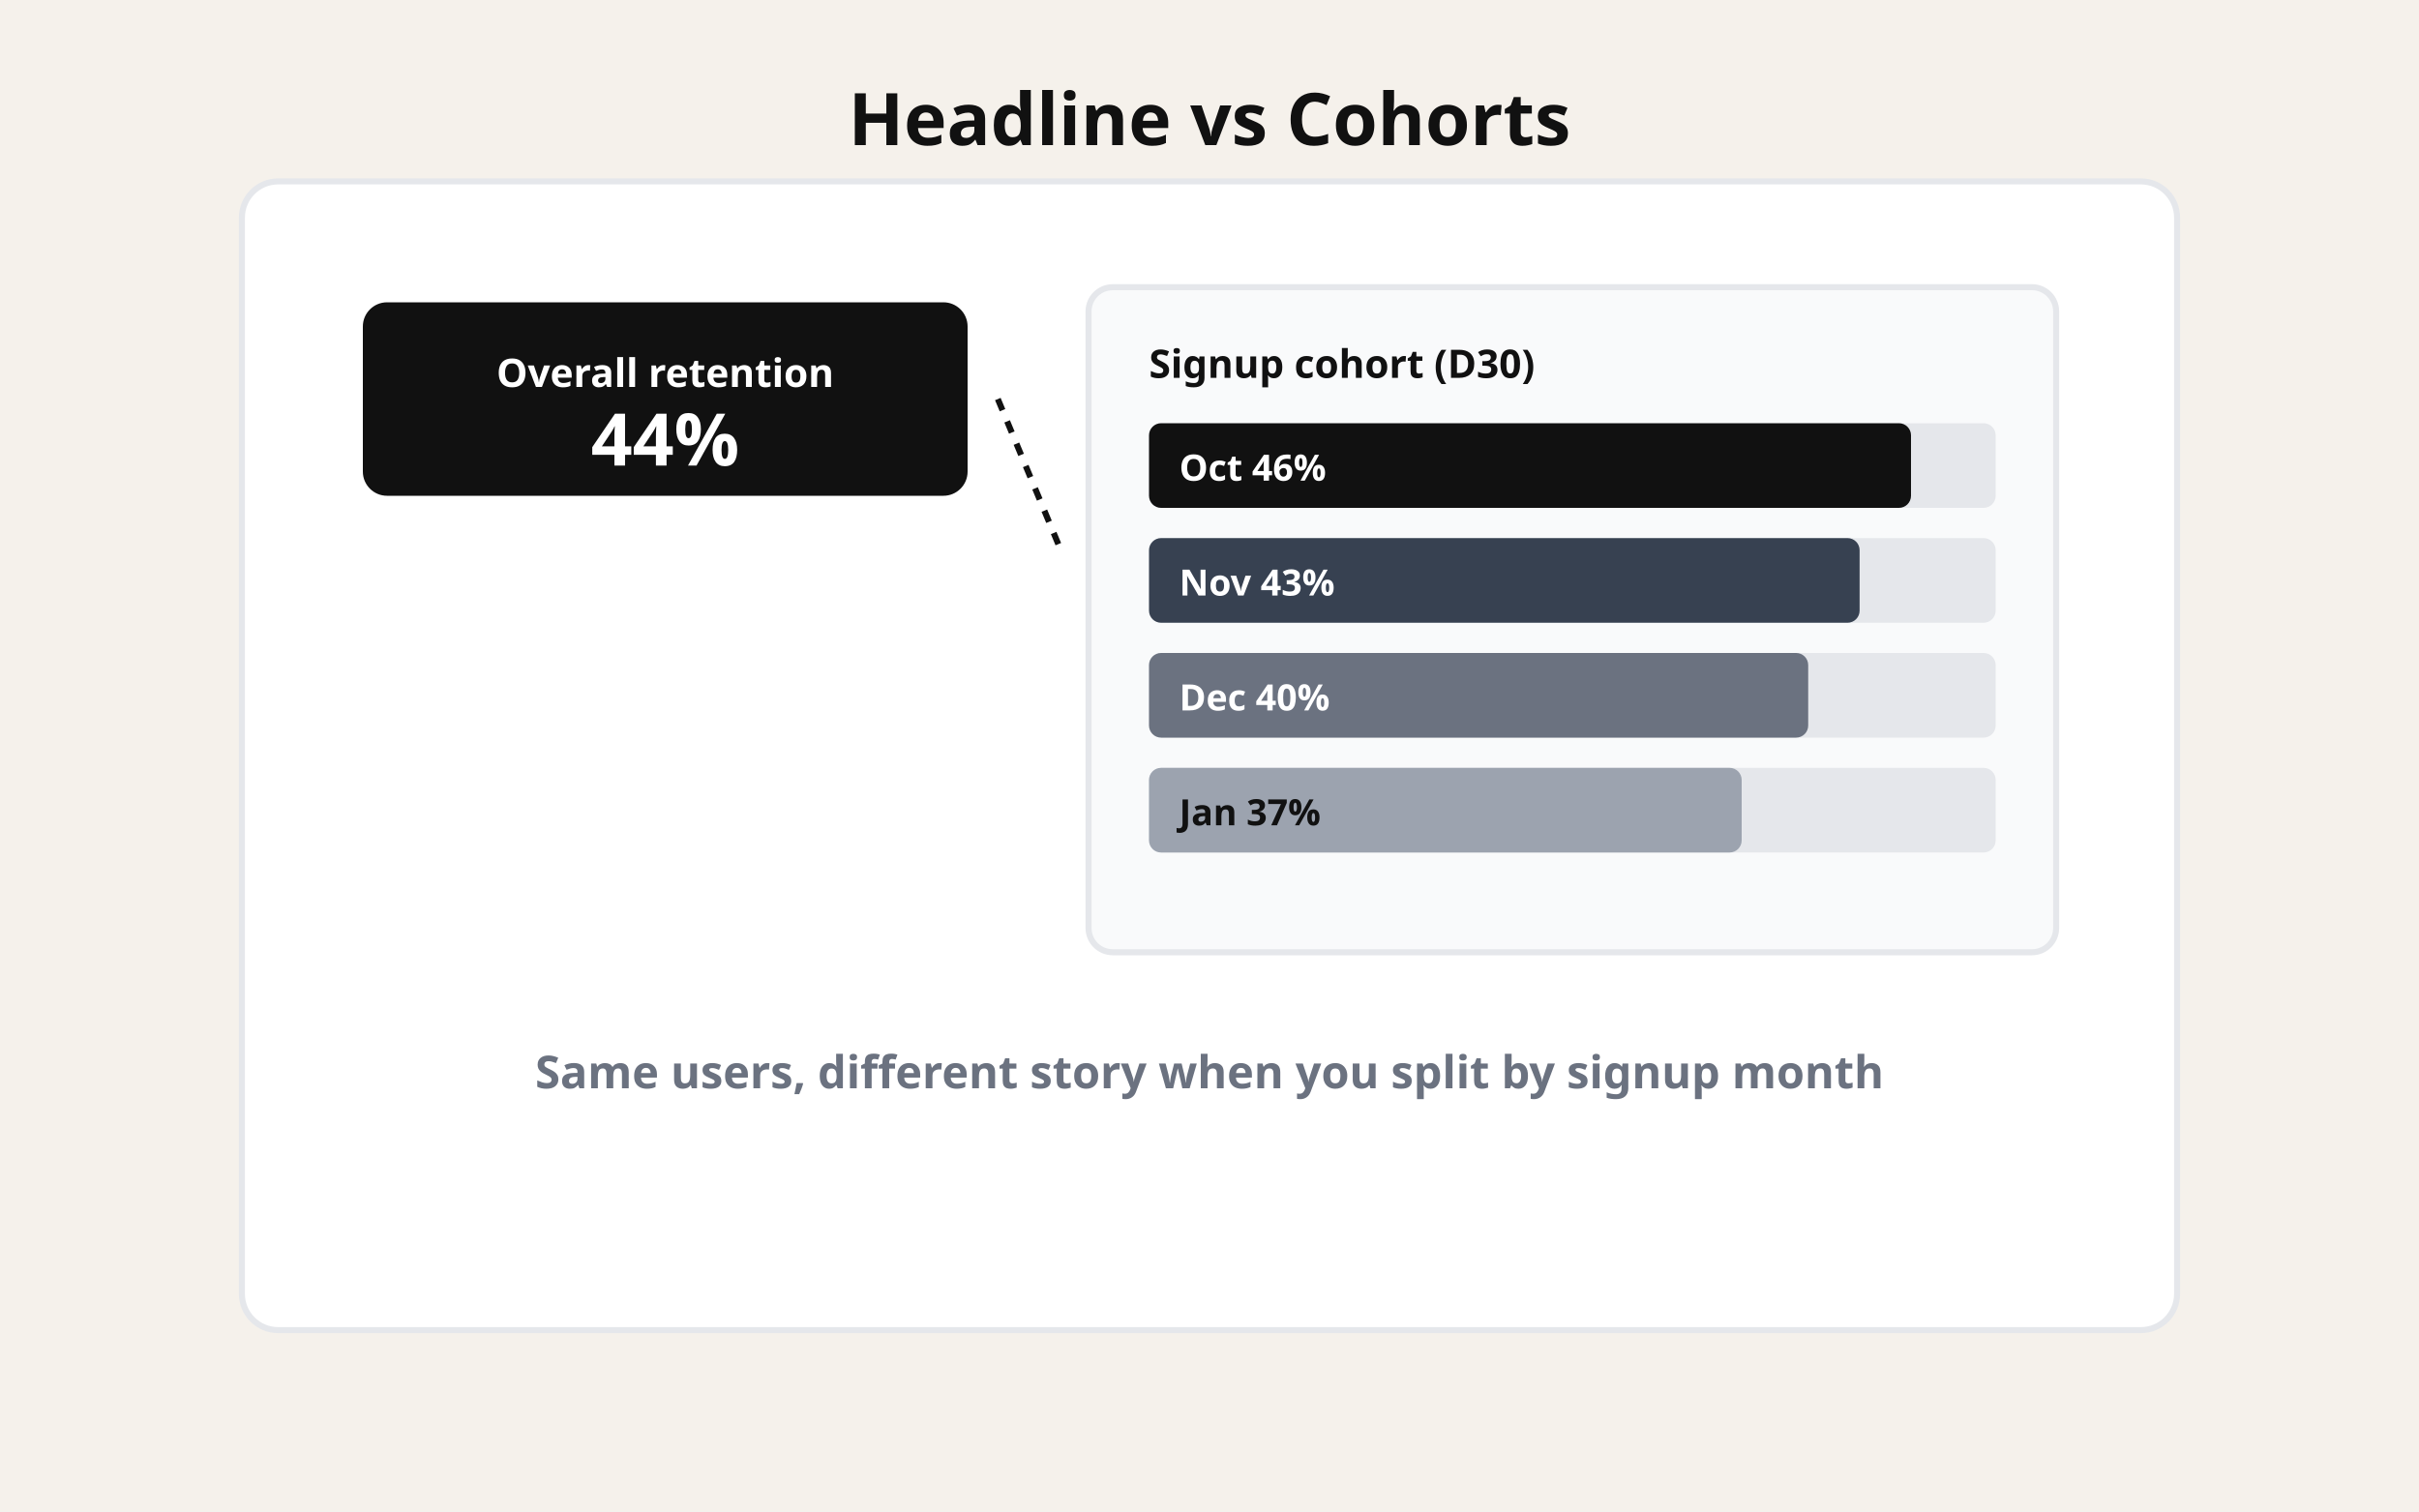
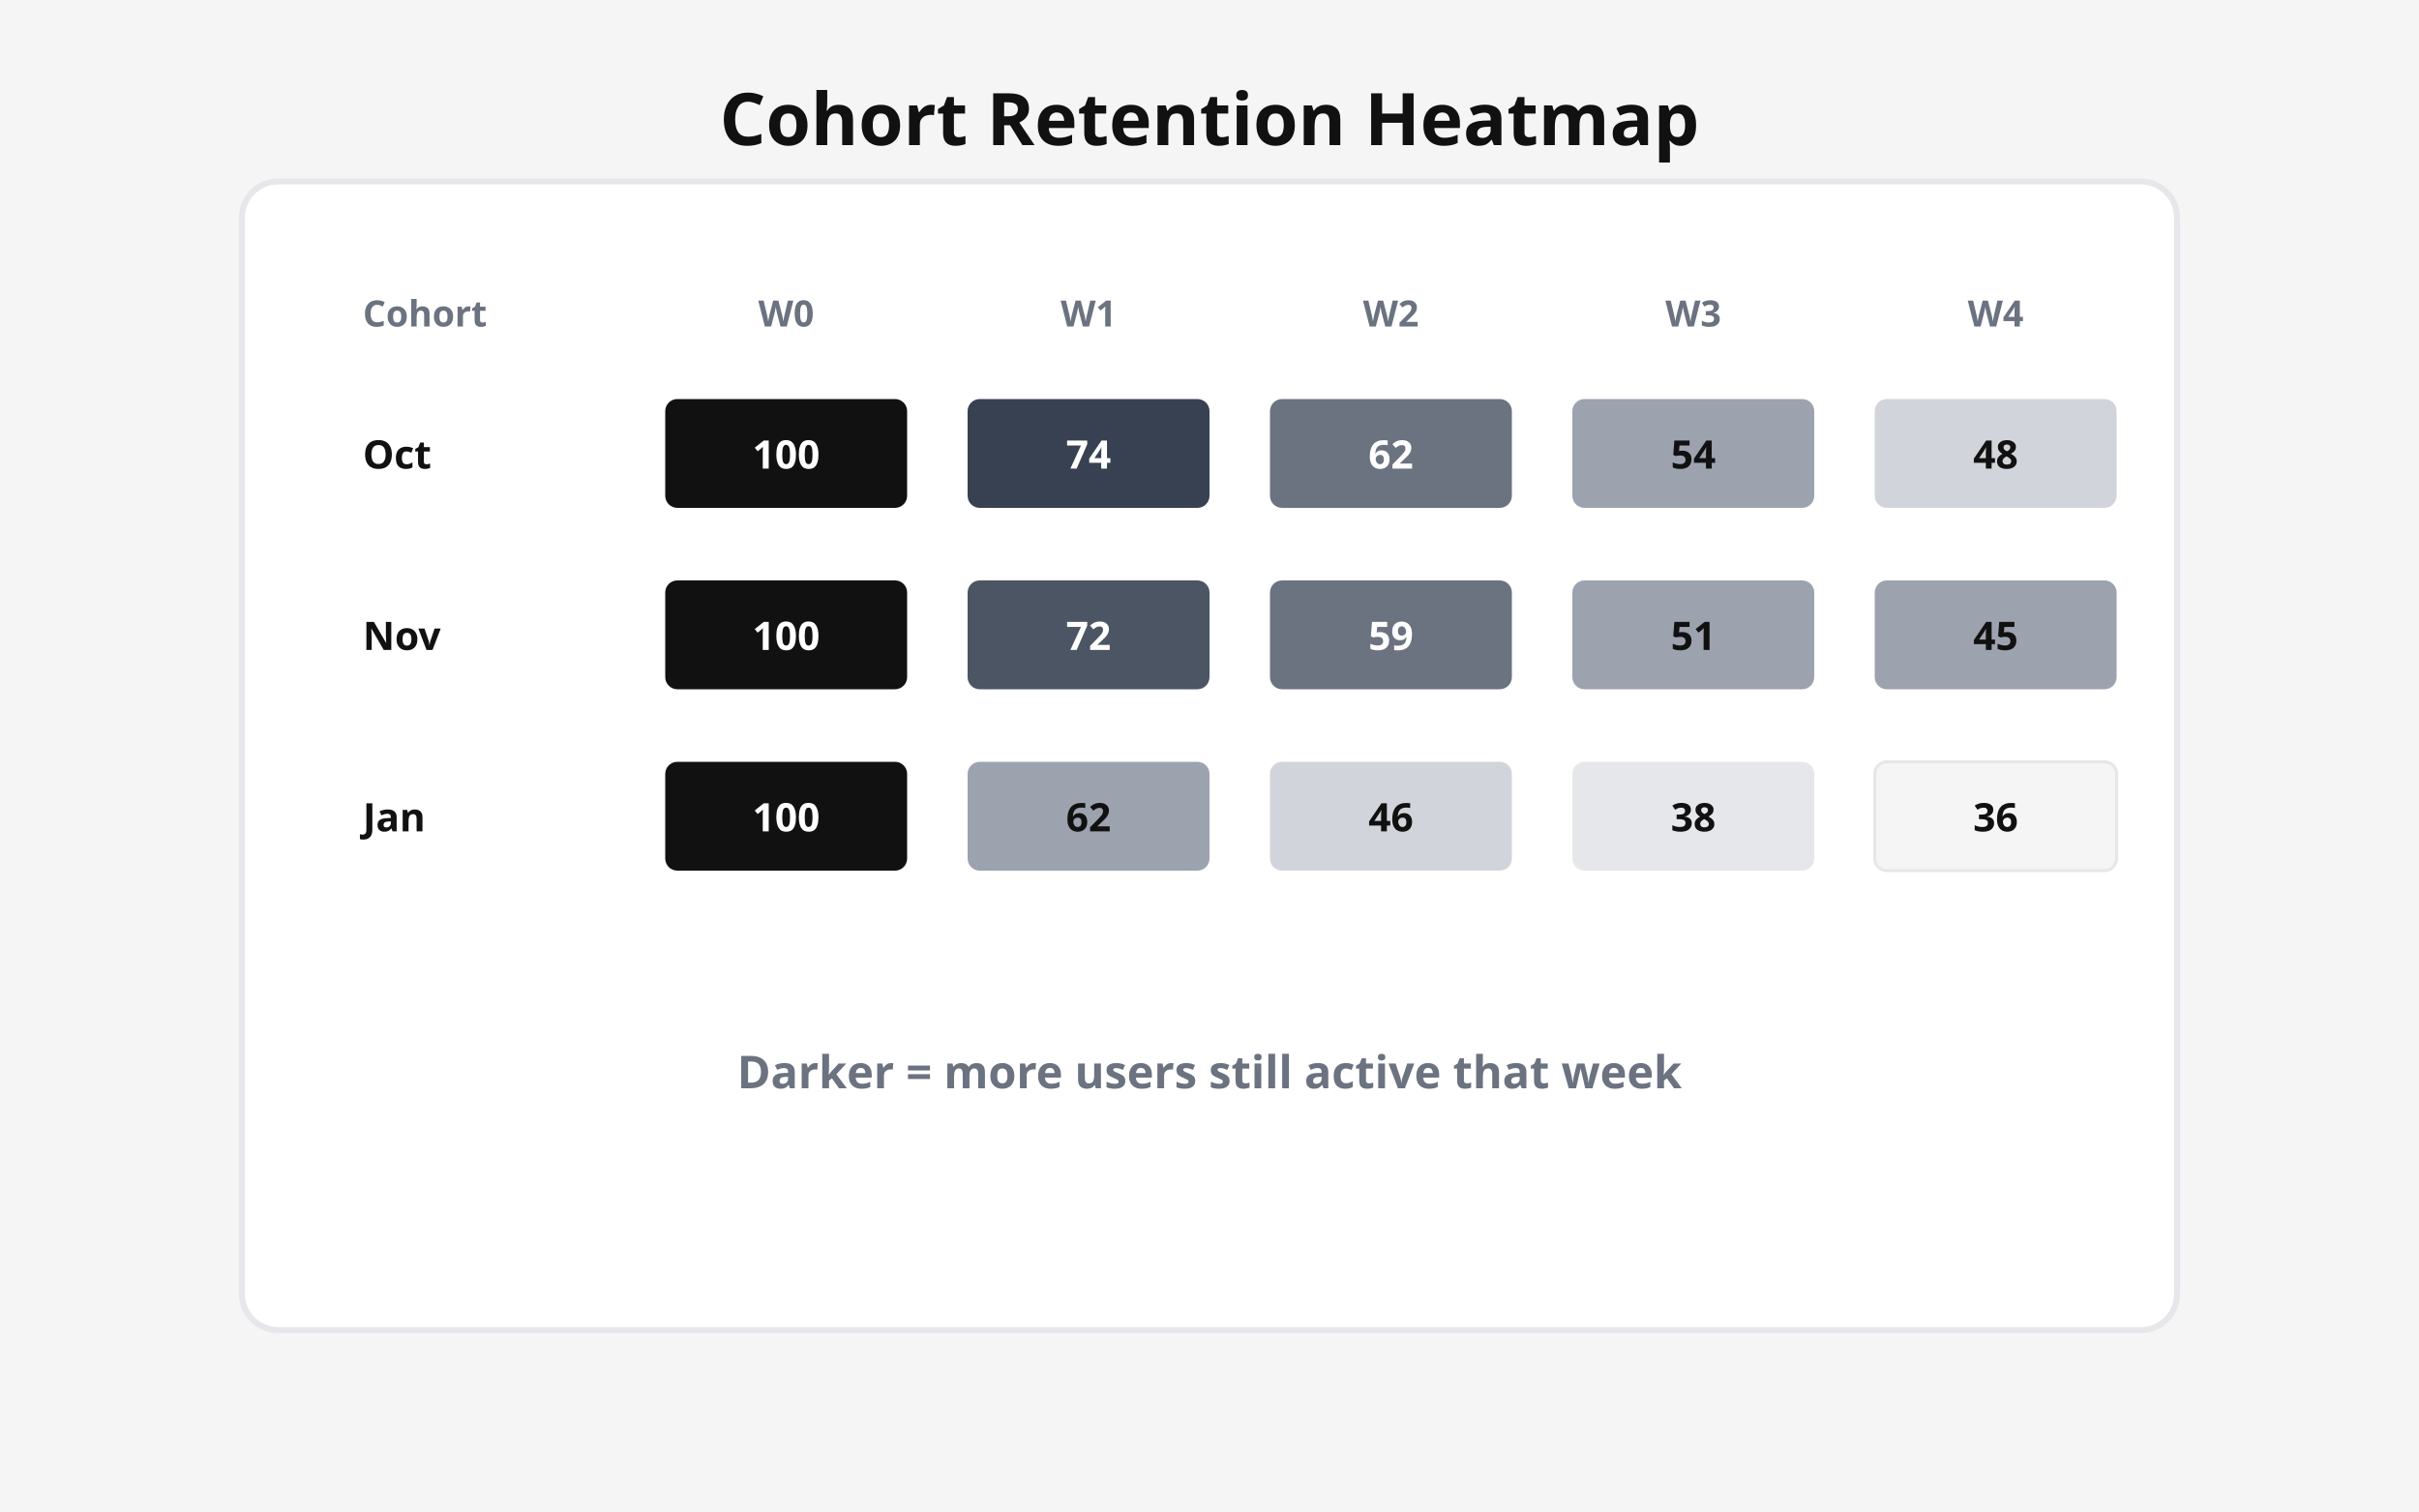
<svg xmlns="http://www.w3.org/2000/svg" viewBox="0 0 800 500" fill="none">
-   <rect width="800" height="500" fill="#f5f1eb" />
+   <rect width="800" height="500" fill="#f5f5f5" />
  <rect x="80" y="60" width="640" height="380" rx="12" fill="#ffffff" stroke="#e5e7eb" stroke-width="2" />
-   <text x="400" y="48" text-anchor="middle" font-family="system-ui, sans-serif" font-size="24" font-weight="800" fill="#111111">Headline vs Cohorts</text>
-   <rect x="120" y="100" width="200" height="64" rx="8" fill="#111111" />
-   <text x="220" y="128" text-anchor="middle" font-family="system-ui, sans-serif" font-size="13" font-weight="700" fill="#ffffff">Overall retention</text>
-   <text x="220" y="154" text-anchor="middle" font-family="system-ui, sans-serif" font-size="24" font-weight="800" fill="#ffffff">44%</text>
-   <rect x="360" y="95" width="320" height="220" rx="8" fill="#f9fafb" stroke="#e5e7eb" stroke-width="2" />
-   <text x="380" y="125" font-family="system-ui, sans-serif" font-size="13" font-weight="800" fill="#111111">Signup cohort (D30)</text>
-   <rect x="380" y="140" width="280" height="28" rx="4" fill="#e5e7eb" />
-   <rect x="380" y="140" width="252" height="28" rx="4" fill="#111111" />
-   <text x="390" y="159" font-family="system-ui, sans-serif" font-size="12" font-weight="700" fill="#ffffff">Oct  46%</text>
-   <rect x="380" y="178" width="280" height="28" rx="4" fill="#e5e7eb" />
-   <rect x="380" y="178" width="235" height="28" rx="4" fill="#374151" />
-   <text x="390" y="197" font-family="system-ui, sans-serif" font-size="12" font-weight="700" fill="#ffffff">Nov  43%</text>
-   <rect x="380" y="216" width="280" height="28" rx="4" fill="#e5e7eb" />
-   <rect x="380" y="216" width="218" height="28" rx="4" fill="#6b7280" />
-   <text x="390" y="235" font-family="system-ui, sans-serif" font-size="12" font-weight="700" fill="#ffffff">Dec  40%</text>
-   <rect x="380" y="254" width="280" height="28" rx="4" fill="#e5e7eb" />
-   <rect x="380" y="254" width="196" height="28" rx="4" fill="#9ca3af" />
-   <text x="390" y="273" font-family="system-ui, sans-serif" font-size="12" font-weight="700" fill="#111111">Jan  37%</text>
-   <text x="400" y="360" text-anchor="middle" font-family="system-ui, sans-serif" font-size="15" font-weight="700" fill="#6b7280">Same users, different story when you split by signup month</text>
-   <path d="M330 132 L350 180" stroke="#111111" stroke-width="2" stroke-dasharray="4 4" />
+   <text x="400" y="48" text-anchor="middle" font-family="system-ui, sans-serif" font-size="24" font-weight="800" fill="#111111">Cohort Retention Heatmap</text>
+   <text x="120" y="108" font-family="system-ui, sans-serif" font-size="12" font-weight="700" fill="#6b7280">Cohort</text>
+   <text x="260" y="108" text-anchor="middle" font-family="system-ui, sans-serif" font-size="12" font-weight="700" fill="#6b7280">W0</text>
+   <text x="360" y="108" text-anchor="middle" font-family="system-ui, sans-serif" font-size="12" font-weight="700" fill="#6b7280">W1</text>
+   <text x="460" y="108" text-anchor="middle" font-family="system-ui, sans-serif" font-size="12" font-weight="700" fill="#6b7280">W2</text>
+   <text x="560" y="108" text-anchor="middle" font-family="system-ui, sans-serif" font-size="12" font-weight="700" fill="#6b7280">W3</text>
+   <text x="660" y="108" text-anchor="middle" font-family="system-ui, sans-serif" font-size="12" font-weight="700" fill="#6b7280">W4</text>
+   <text x="120" y="155" font-family="system-ui, sans-serif" font-size="13" font-weight="700" fill="#111111">Oct</text>
+   <rect x="220" y="132" width="80" height="36" rx="4" fill="#111111" />
+   <text x="260" y="155" text-anchor="middle" font-family="system-ui, sans-serif" font-size="13" font-weight="700" fill="#ffffff">100</text>
+   <rect x="320" y="132" width="80" height="36" rx="4" fill="#374151" />
+   <text x="360" y="155" text-anchor="middle" font-family="system-ui, sans-serif" font-size="13" font-weight="700" fill="#ffffff">74</text>
+   <rect x="420" y="132" width="80" height="36" rx="4" fill="#6b7280" />
+   <text x="460" y="155" text-anchor="middle" font-family="system-ui, sans-serif" font-size="13" font-weight="700" fill="#ffffff">62</text>
+   <rect x="520" y="132" width="80" height="36" rx="4" fill="#9ca3af" />
+   <text x="560" y="155" text-anchor="middle" font-family="system-ui, sans-serif" font-size="13" font-weight="700" fill="#111111">54</text>
+   <rect x="620" y="132" width="80" height="36" rx="4" fill="#d1d5db" />
+   <text x="660" y="155" text-anchor="middle" font-family="system-ui, sans-serif" font-size="13" font-weight="700" fill="#111111">48</text>
+   <text x="120" y="215" font-family="system-ui, sans-serif" font-size="13" font-weight="700" fill="#111111">Nov</text>
+   <rect x="220" y="192" width="80" height="36" rx="4" fill="#111111" />
+   <text x="260" y="215" text-anchor="middle" font-family="system-ui, sans-serif" font-size="13" font-weight="700" fill="#ffffff">100</text>
+   <rect x="320" y="192" width="80" height="36" rx="4" fill="#4b5563" />
+   <text x="360" y="215" text-anchor="middle" font-family="system-ui, sans-serif" font-size="13" font-weight="700" fill="#ffffff">72</text>
+   <rect x="420" y="192" width="80" height="36" rx="4" fill="#6b7280" />
+   <text x="460" y="215" text-anchor="middle" font-family="system-ui, sans-serif" font-size="13" font-weight="700" fill="#ffffff">59</text>
+   <rect x="520" y="192" width="80" height="36" rx="4" fill="#9ca3af" />
+   <text x="560" y="215" text-anchor="middle" font-family="system-ui, sans-serif" font-size="13" font-weight="700" fill="#111111">51</text>
+   <rect x="620" y="192" width="80" height="36" rx="4" fill="#9ca3af" />
+   <text x="660" y="215" text-anchor="middle" font-family="system-ui, sans-serif" font-size="13" font-weight="700" fill="#111111">45</text>
+   <text x="120" y="275" font-family="system-ui, sans-serif" font-size="13" font-weight="700" fill="#111111">Jan</text>
+   <rect x="220" y="252" width="80" height="36" rx="4" fill="#111111" />
+   <text x="260" y="275" text-anchor="middle" font-family="system-ui, sans-serif" font-size="13" font-weight="700" fill="#ffffff">100</text>
+   <rect x="320" y="252" width="80" height="36" rx="4" fill="#9ca3af" />
+   <text x="360" y="275" text-anchor="middle" font-family="system-ui, sans-serif" font-size="13" font-weight="700" fill="#111111">62</text>
+   <rect x="420" y="252" width="80" height="36" rx="4" fill="#d1d5db" />
+   <text x="460" y="275" text-anchor="middle" font-family="system-ui, sans-serif" font-size="13" font-weight="700" fill="#111111">46</text>
+   <rect x="520" y="252" width="80" height="36" rx="4" fill="#e5e7eb" />
+   <text x="560" y="275" text-anchor="middle" font-family="system-ui, sans-serif" font-size="13" font-weight="700" fill="#111111">38</text>
+   <rect x="620" y="252" width="80" height="36" rx="4" fill="#f5f5f5" stroke="#e5e7eb" />
+   <text x="660" y="275" text-anchor="middle" font-family="system-ui, sans-serif" font-size="13" font-weight="700" fill="#111111">36</text>
+   <text x="400" y="360" text-anchor="middle" font-family="system-ui, sans-serif" font-size="15" font-weight="700" fill="#6b7280">Darker = more users still active that week</text>
</svg>
